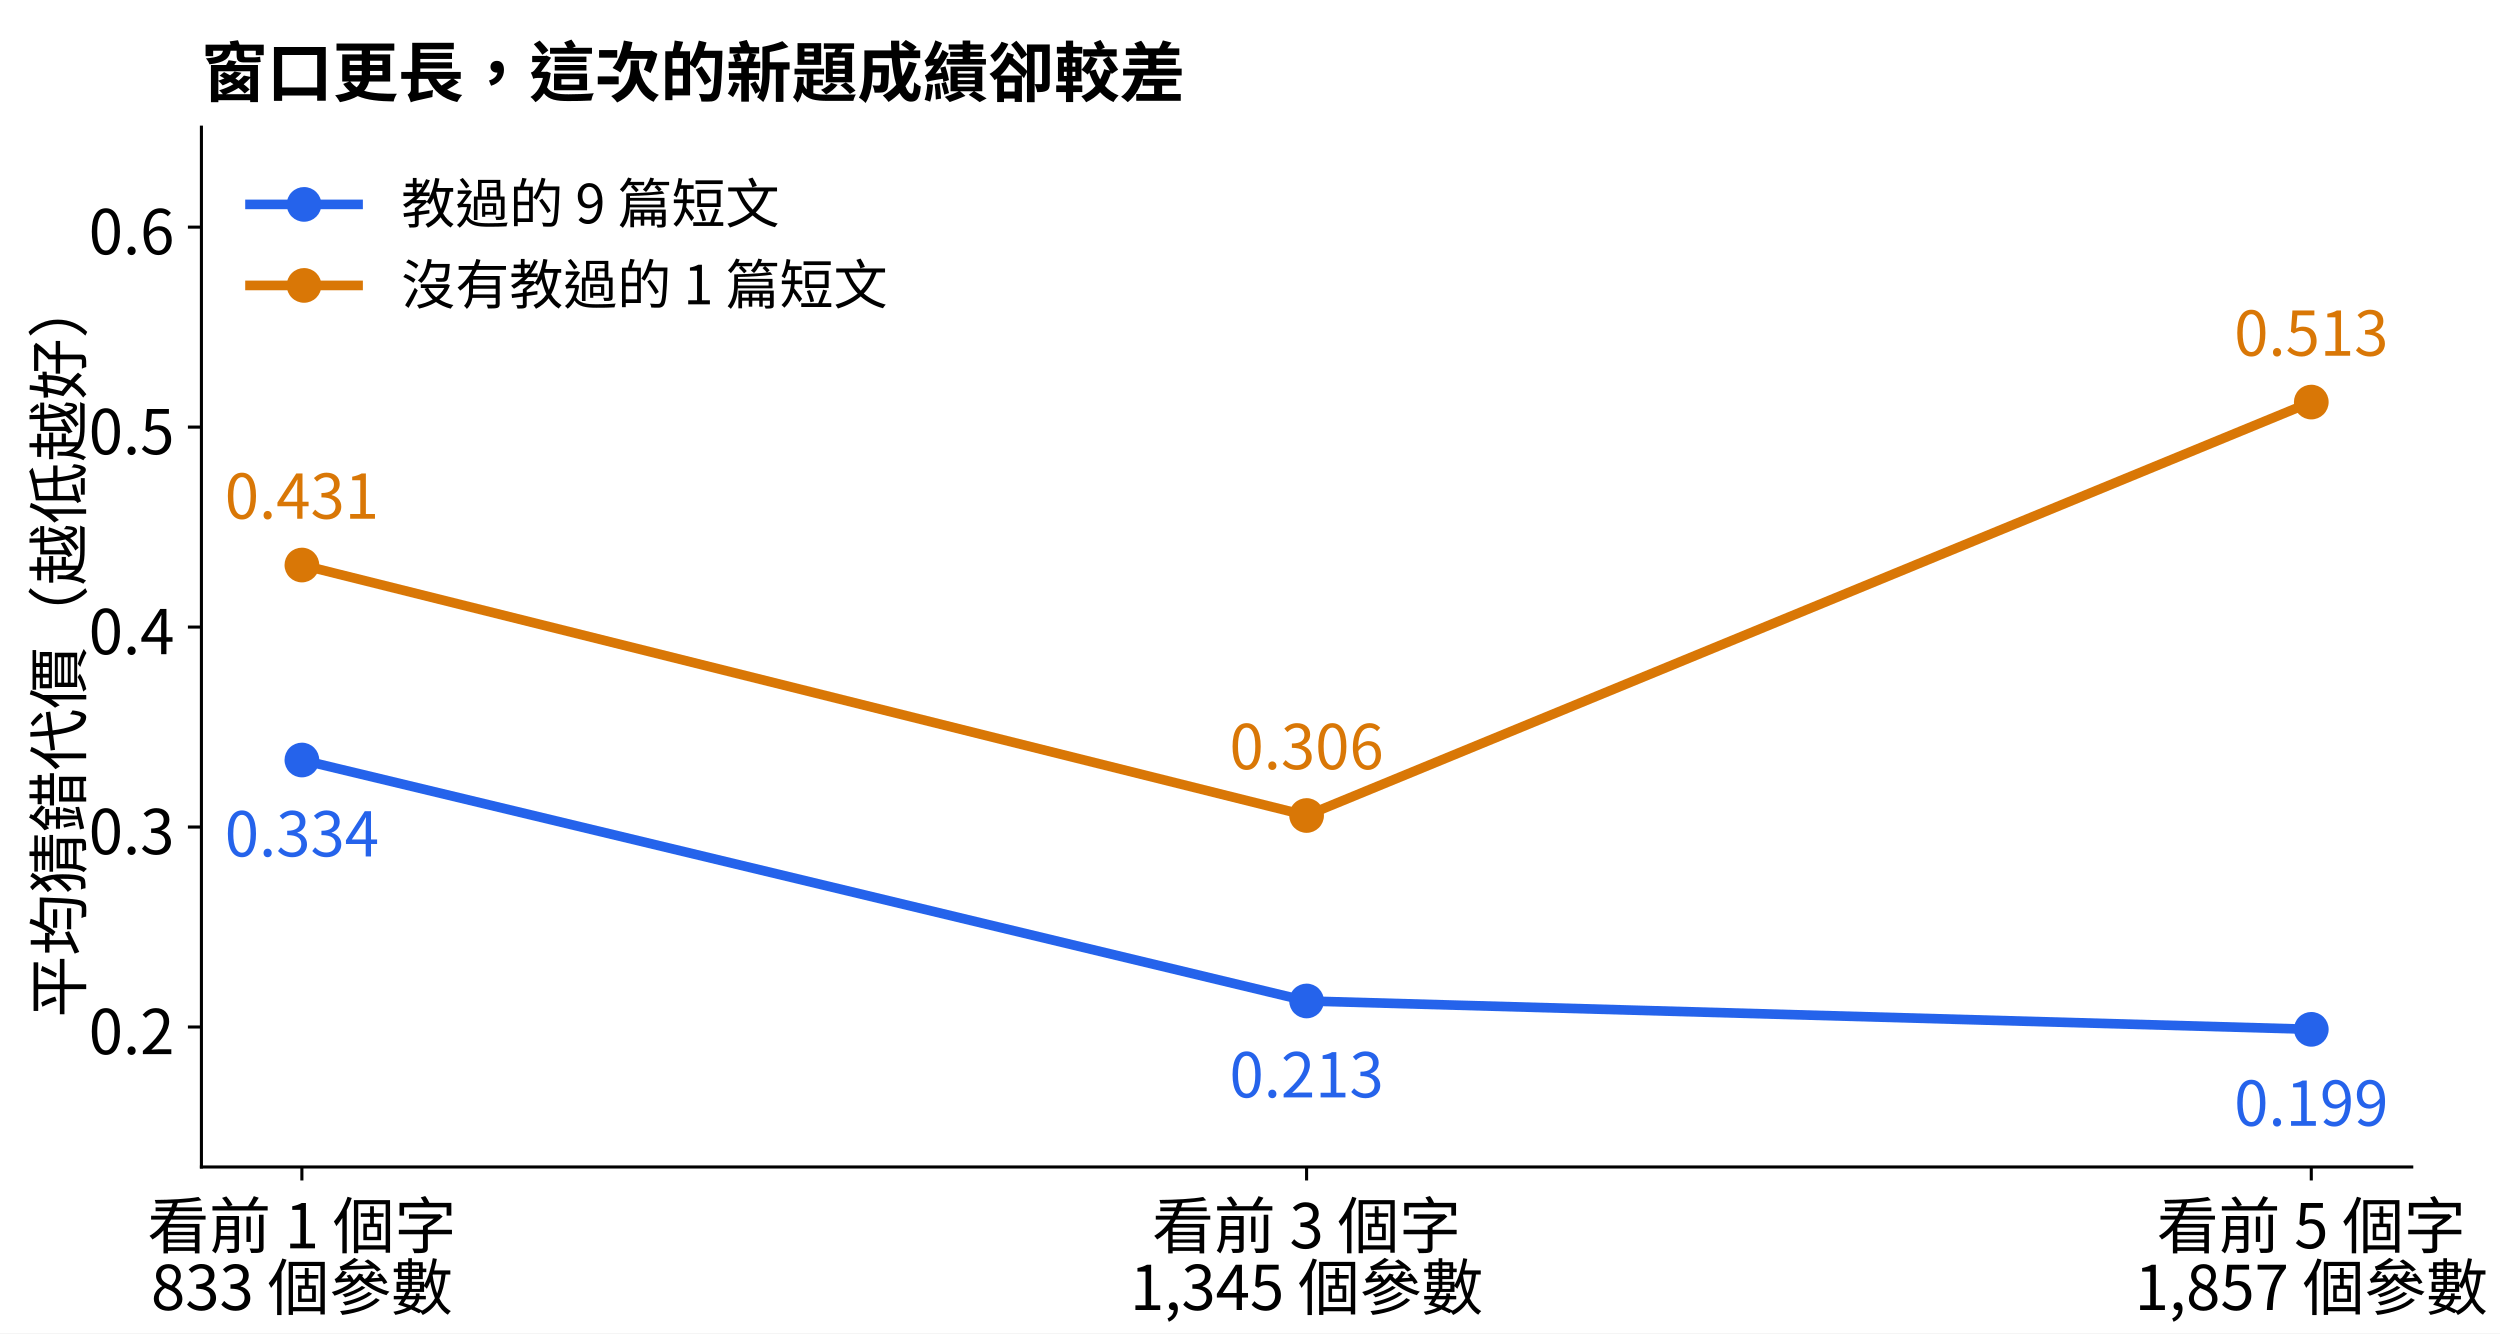
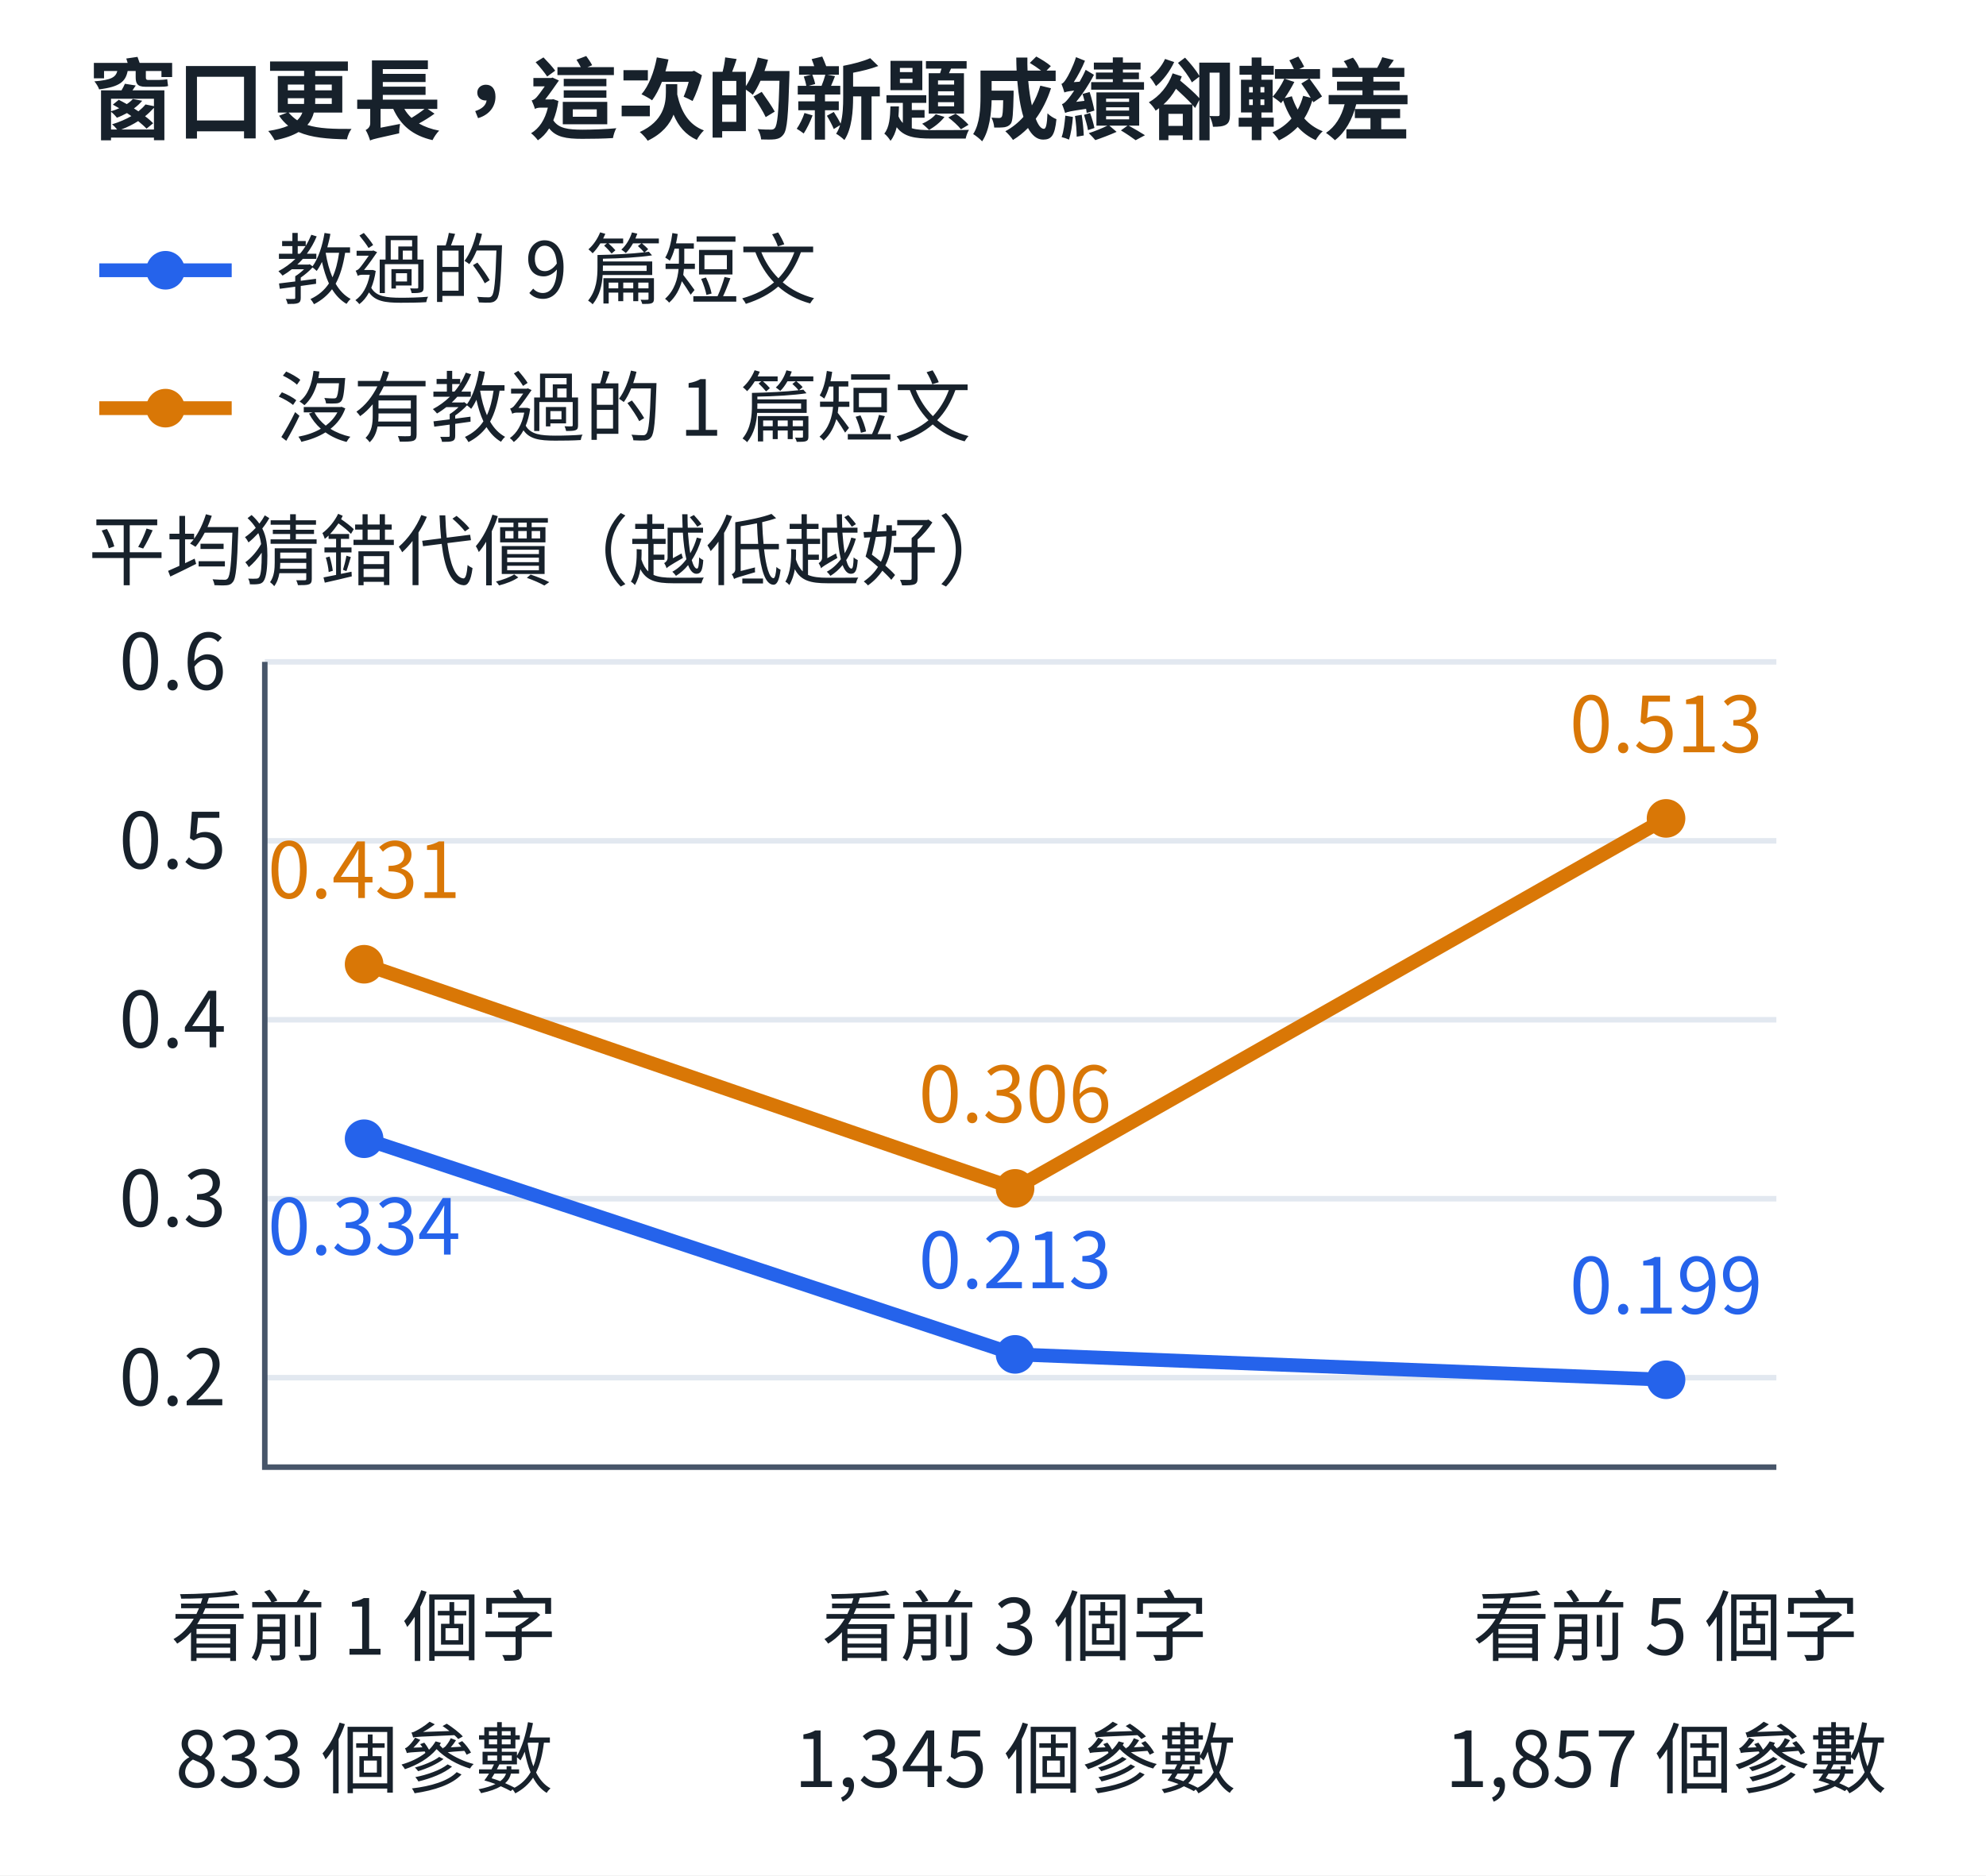
- <svg xmlns="http://www.w3.org/2000/svg" xmlns:xlink="http://www.w3.org/1999/xlink" viewBox="0 0 648 345.6" version="1.1" role="img" aria-labelledby="title desc">
-   <defs>
-     <style type="text/css">*{stroke-linejoin: round; stroke-linecap: butt}</style>
-   </defs>
-   <g id="figure_1">
-     <g id="patch_1">
-       <path d="M 0 345.6  L 648 345.6  L 648 0  L 0 0  z " style="fill: #ffffff" />
-     </g>
-     <g id="axes_1">
-       <g id="patch_2">
-         <path d="M 52.208 302.48  L 625.125 302.48  L 625.125 32.96  L 52.208 32.96  z " style="fill: #ffffff" />
-       </g>
-       <g id="matplotlib.axis_1">
-         <g id="xtick_1">
-           <g id="line2d_1">
-             <defs>
-               <path id="m0e5f11fe2d" d="M 0 0  L 0 3.5  " style="stroke: #000000; stroke-width: 0.8" />
-             </defs>
-             <g>
-               <use xlink:href="#m0e5f11fe2d" x="78.249" y="302.48" style="stroke: #000000; stroke-width: 0.8" />
-             </g>
-           </g>
-           <g id="text_1">
-             <text style="font-size: 16px; font-family: 'Noto Sans CJK TC'" transform="translate(38.22445 323.5598)">看前 1 個字</text>
-             <text style="font-size: 16px; font-family: 'Noto Sans CJK TC'" transform="translate(39.13696 339.5598)">833 個參數</text>
-           </g>
-         </g>
-         <g id="xtick_2">
-           <g id="line2d_2">
-             <g>
-               <use xlink:href="#m0e5f11fe2d" x="338.667" y="302.48" style="stroke: #000000; stroke-width: 0.8" />
-             </g>
-           </g>
-           <g id="text_2">
-             <text style="font-size: 16px; font-family: 'Noto Sans CJK TC'" transform="translate(298.6416 323.5598)">看前 3 個字</text>
-             <text style="font-size: 16px; font-family: 'Noto Sans CJK TC'" transform="translate(292.8904 339.5598)">1,345 個參數</text>
-           </g>
-         </g>
-         <g id="xtick_3">
-           <g id="line2d_3">
-             <g>
-               <use xlink:href="#m0e5f11fe2d" x="599.084" y="302.48" style="stroke: #000000; stroke-width: 0.8" />
-             </g>
-           </g>
-           <g id="text_3">
-             <text style="font-size: 16px; font-family: 'Noto Sans CJK TC'" transform="translate(559.0588 323.5598)">看前 5 個字</text>
-             <text style="font-size: 16px; font-family: 'Noto Sans CJK TC'" transform="translate(553.3075 339.5598)">1,857 個參數</text>
-           </g>
-         </g>
-       </g>
-       <g id="matplotlib.axis_2">
-         <g id="ytick_1">
-           <g id="line2d_4">
-             <defs>
-               <path id="m72f089a72d" d="M 0 0  L -3.5 0  " style="stroke: #000000; stroke-width: 0.8" />
-             </defs>
-             <g>
-               <use xlink:href="#m72f089a72d" x="52.208" y="266.198" style="stroke: #000000; stroke-width: 0.8" />
-             </g>
-           </g>
-           <g id="text_4">
-             <text style="font-size: 16px; font-family: 'Noto Sans CJK TC'; text-anchor: end" x="45.208" y="273.238" transform="rotate(-0 45.20774 273.2383)">0.2</text>
-           </g>
-         </g>
-         <g id="ytick_2">
-           <g id="line2d_5">
-             <g>
-               <use xlink:href="#m72f089a72d" x="52.208" y="214.368" style="stroke: #000000; stroke-width: 0.8" />
-             </g>
-           </g>
-           <g id="text_5">
-             <text style="font-size: 16px; font-family: 'Noto Sans CJK TC'; text-anchor: end" x="45.208" y="221.408" transform="rotate(-0 45.20774 221.4076)">0.3</text>
-           </g>
-         </g>
-         <g id="ytick_3">
-           <g id="line2d_6">
-             <g>
-               <use xlink:href="#m72f089a72d" x="52.208" y="162.537" style="stroke: #000000; stroke-width: 0.8" />
-             </g>
-           </g>
-           <g id="text_6">
-             <text style="font-size: 16px; font-family: 'Noto Sans CJK TC'; text-anchor: end" x="45.208" y="169.577" transform="rotate(-0 45.20774 169.5769)">0.4</text>
-           </g>
-         </g>
-         <g id="ytick_4">
-           <g id="line2d_7">
-             <g>
-               <use xlink:href="#m72f089a72d" x="52.208" y="110.706" style="stroke: #000000; stroke-width: 0.8" />
-             </g>
-           </g>
-           <g id="text_7">
-             <text style="font-size: 16px; font-family: 'Noto Sans CJK TC'; text-anchor: end" x="45.208" y="117.746" transform="rotate(-0 45.20774 117.7463)">0.5</text>
-           </g>
-         </g>
-         <g id="ytick_5">
-           <g id="line2d_8">
-             <g>
-               <use xlink:href="#m72f089a72d" x="52.208" y="58.876" style="stroke: #000000; stroke-width: 0.8" />
-             </g>
-           </g>
-           <g id="text_8">
-             <text style="font-size: 16px; font-family: 'Noto Sans CJK TC'; text-anchor: end" x="45.208" y="65.916" transform="rotate(-0 45.20774 65.91558)">0.6</text>
-           </g>
-         </g>
-         <g id="text_9">
-           <text style="font-size: 16px; font-family: 'Noto Sans CJK TC'; text-anchor: middle" x="21.08" y="167.72" transform="rotate(-90 21.08024 167.72)">平均猜錯代價（越低越好）</text>
-         </g>
-       </g>
-       <g id="line2d_9">
-         <path d="M 78.249 196.995  L 338.667 259.451  L 599.084 266.804  " clip-path="url(#pb083b5e771)" style="fill: none; stroke: #2563eb; stroke-width: 2.5; stroke-linecap: square" />
-         <defs>
-           <path id="m34835479e6" d="M 0 4  C 1.061 4 2.078 3.579 2.828 2.828  C 3.579 2.078 4 1.061 4 0  C 4 -1.061 3.579 -2.078 2.828 -2.828  C 2.078 -3.579 1.061 -4 0 -4  C -1.061 -4 -2.078 -3.579 -2.828 -2.828  C -3.579 -2.078 -4 -1.061 -4 0  C -4 1.061 -3.579 2.078 -2.828 2.828  C -2.078 3.579 -1.061 4 0 4  z " style="stroke: #2563eb" />
-         </defs>
-         <g clip-path="url(#pb083b5e771)">
-           <use xlink:href="#m34835479e6" x="78.249" y="196.995" style="fill: #2563eb; stroke: #2563eb" />
-           <use xlink:href="#m34835479e6" x="338.667" y="259.451" style="fill: #2563eb; stroke: #2563eb" />
-           <use xlink:href="#m34835479e6" x="599.084" y="266.804" style="fill: #2563eb; stroke: #2563eb" />
-         </g>
-       </g>
-       <g id="line2d_10">
-         <path d="M 78.249 146.456  L 338.667 211.377  L 599.084 104.217  " clip-path="url(#pb083b5e771)" style="fill: none; stroke: #d97706; stroke-width: 2.5; stroke-linecap: square" />
-         <defs>
-           <path id="me5146488ab" d="M 0 4  C 1.061 4 2.078 3.579 2.828 2.828  C 3.579 2.078 4 1.061 4 0  C 4 -1.061 3.579 -2.078 2.828 -2.828  C 2.078 -3.579 1.061 -4 0 -4  C -1.061 -4 -2.078 -3.579 -2.828 -2.828  C -3.579 -2.078 -4 -1.061 -4 0  C -4 1.061 -3.579 2.078 -2.828 2.828  C -2.078 3.579 -1.061 4 0 4  z " style="stroke: #d97706" />
-         </defs>
-         <g clip-path="url(#pb083b5e771)">
-           <use xlink:href="#me5146488ab" x="78.249" y="146.456" style="fill: #d97706; stroke: #d97706" />
-           <use xlink:href="#me5146488ab" x="338.667" y="211.377" style="fill: #d97706; stroke: #d97706" />
-           <use xlink:href="#me5146488ab" x="599.084" y="104.217" style="fill: #d97706; stroke: #d97706" />
-         </g>
-       </g>
-       <g id="patch_3">
-         <path d="M 52.208 302.48  L 52.208 32.96  " style="fill: none; stroke: #000000; stroke-width: 0.8; stroke-linejoin: miter; stroke-linecap: square" />
-       </g>
-       <g id="patch_4">
-         <path d="M 52.208 302.48  L 625.125 302.48  " style="fill: none; stroke: #000000; stroke-width: 0.8; stroke-linejoin: miter; stroke-linecap: square" />
-       </g>
-       <g id="text_10">
-         <text style="font-size: 16px; font-family: 'Noto Sans CJK TC'; text-anchor: middle; fill: #2563eb" x="78.249" y="221.995" transform="rotate(-0 78.24945 221.995)">0.334</text>
-       </g>
-       <g id="text_11">
-         <text style="font-size: 16px; font-family: 'Noto Sans CJK TC'; text-anchor: middle; fill: #2563eb" x="338.667" y="284.451" transform="rotate(-0 338.6666 284.4513)">0.213</text>
-       </g>
-       <g id="text_12">
-         <text style="font-size: 16px; font-family: 'Noto Sans CJK TC'; text-anchor: middle; fill: #2563eb" x="599.084" y="291.804" transform="rotate(-0 599.0838 291.8044)">0.199</text>
-       </g>
-       <g id="text_13">
-         <text style="font-size: 16px; font-family: 'Noto Sans CJK TC'; text-anchor: middle; fill: #d97706" x="78.249" y="134.456" transform="rotate(-0 78.24945 134.456)">0.431</text>
-       </g>
-       <g id="text_14">
-         <text style="font-size: 16px; font-family: 'Noto Sans CJK TC'; text-anchor: middle; fill: #d97706" x="338.667" y="199.377" transform="rotate(-0 338.6666 199.3772)">0.306</text>
-       </g>
-       <g id="text_15">
-         <text style="font-size: 16px; font-family: 'Noto Sans CJK TC'; text-anchor: middle; fill: #d97706" x="599.084" y="92.217" transform="rotate(-0 599.0838 92.21711)">0.513</text>
-       </g>
-       <g id="text_16">
-         <text style="font-weight: 700; font-size: 17px; font-family: 'Noto Sans CJK TC'; text-anchor: start" x="52.208" y="24.96">窗口更長，這次的新題成績卻較差</text>
-       </g>
-       <g id="legend_1">
-         <g id="line2d_11">
-           <path d="M 64.808 52.98  L 78.808 52.98  L 92.808 52.98  " style="fill: none; stroke: #2563eb; stroke-width: 2.5; stroke-linecap: square" />
-           <g>
-             <use xlink:href="#m34835479e6" x="78.808" y="52.98" style="fill: #2563eb; stroke: #2563eb" />
-           </g>
-         </g>
-         <g id="text_17">
-           <text style="font-size: 14px; font-family: 'Noto Sans CJK TC'; text-anchor: start" x="104.008" y="57.88" transform="rotate(-0 104.0077 57.88024)">教過的 9 篇短文</text>
-         </g>
-         <g id="line2d_12">
-           <path d="M 64.808 73.98  L 78.808 73.98  L 92.808 73.98  " style="fill: none; stroke: #d97706; stroke-width: 2.5; stroke-linecap: square" />
-           <g>
-             <use xlink:href="#me5146488ab" x="78.808" y="73.98" style="fill: #d97706; stroke: #d97706" />
-           </g>
-         </g>
-         <g id="text_18">
-           <text style="font-size: 14px; font-family: 'Noto Sans CJK TC'; text-anchor: start" x="104.008" y="78.88" transform="rotate(-0 104.0077 78.88024)">沒有教過的 1 篇短文</text>
-         </g>
-       </g>
-     </g>
-   </g>
-   <defs>
-     <clipPath id="pb083b5e771">
-       <rect x="52.208" y="32.96" width="572.918" height="269.52" />
-     </clipPath>
-   </defs>
+ <svg xmlns="http://www.w3.org/2000/svg" viewBox="0 0 360 340" role="img" aria-labelledby="title desc">
+   <style>text{font-family:"Noto Sans CJK TC",sans-serif;font-size:14px;fill:#17212b}.grid{stroke:#e2e8f0;stroke-width:1}.axis{stroke:#475569;stroke-width:1}</style>
+   <rect width="360" height="340" fill="white" />
+   <text x="16" y="24" style="font-weight:700;font-size:16px">窗口更長，這次的新題成績卻較差</text>
+   <path d="M 18 49 H 42" stroke="#2563eb" stroke-width="2.5" />
+   <circle cx="30" cy="49" r="3.5" fill="#2563eb" />
+   <text x="50" y="54">教過的 9 篇短文</text>
+   <path d="M 18 74 H 42" stroke="#d97706" stroke-width="2.5" />
+   <circle cx="30" cy="74" r="3.5" fill="#d97706" />
+   <text x="50" y="79">沒有教過的 1 篇短文</text>
+   <text x="16" y="105">平均猜錯代價（越低越好）</text>
+   <path class="grid" d="M 48 249.778 H 322" />
+   <text x="41" y="254.778" text-anchor="end">0.2</text>
+   <path class="grid" d="M 48 217.333 H 322" />
+   <text x="41" y="222.333" text-anchor="end">0.3</text>
+   <path class="grid" d="M 48 184.889 H 322" />
+   <text x="41" y="189.889" text-anchor="end">0.4</text>
+   <path class="grid" d="M 48 152.444 H 322" />
+   <text x="41" y="157.444" text-anchor="end">0.5</text>
+   <path class="grid" d="M 48 120.000 H 322" />
+   <text x="41" y="125.000" text-anchor="end">0.6</text>
+   <path class="axis" fill="none" d="M 48 120 V 266 H 322" />
+   <polyline points="66,206.459 184,245.554 302,250.157" fill="none" stroke="#2563eb" stroke-width="2.5" />
+   <circle cx="66" cy="206.459" r="3.5" fill="#2563eb" data-window="1" data-metric="train" data-value="0.33351802825927734" />
+   <text x="66" y="227.459" text-anchor="middle" style="fill:#2563eb">0.334</text>
+   <circle cx="184" cy="245.554" r="3.5" fill="#2563eb" data-window="3" data-metric="train" data-value="0.21301734447479248" />
+   <text x="184" y="233.554" text-anchor="middle" style="fill:#2563eb">0.213</text>
+   <circle cx="302" cy="250.157" r="3.5" fill="#2563eb" data-window="5" data-metric="train" data-value="0.19883057475090027" />
+   <text x="302" y="238.157" text-anchor="middle" style="fill:#2563eb">0.199</text>
+   <polyline points="66,174.823 184,215.461 302,148.382" fill="none" stroke="#d97706" stroke-width="2.5" />
+   <circle cx="66" cy="174.823" r="3.5" fill="#d97706" data-window="1" data-metric="validation" data-value="0.43102580308914185" />
+   <text x="66" y="162.823" text-anchor="middle" style="fill:#d97706">0.431</text>
+   <circle cx="184" cy="215.461" r="3.5" fill="#d97706" data-window="3" data-metric="validation" data-value="0.30576956272125244" />
+   <text x="184" y="203.461" text-anchor="middle" style="fill:#d97706">0.306</text>
+   <circle cx="302" cy="148.382" r="3.5" fill="#d97706" data-window="5" data-metric="validation" data-value="0.512519896030426" />
+   <text x="302" y="136.382" text-anchor="middle" style="fill:#d97706">0.513</text>
+   <text x="66" y="300" text-anchor="middle">看前 1 個字</text>
+   <text x="66" y="324" text-anchor="middle">833 個參數</text>
+   <text x="184" y="300" text-anchor="middle">看前 3 個字</text>
+   <text x="184" y="324" text-anchor="middle">1,345 個參數</text>
+   <text x="302" y="300" text-anchor="middle">看前 5 個字</text>
+   <text x="302" y="324" text-anchor="middle">1,857 個參數</text>
</svg>
